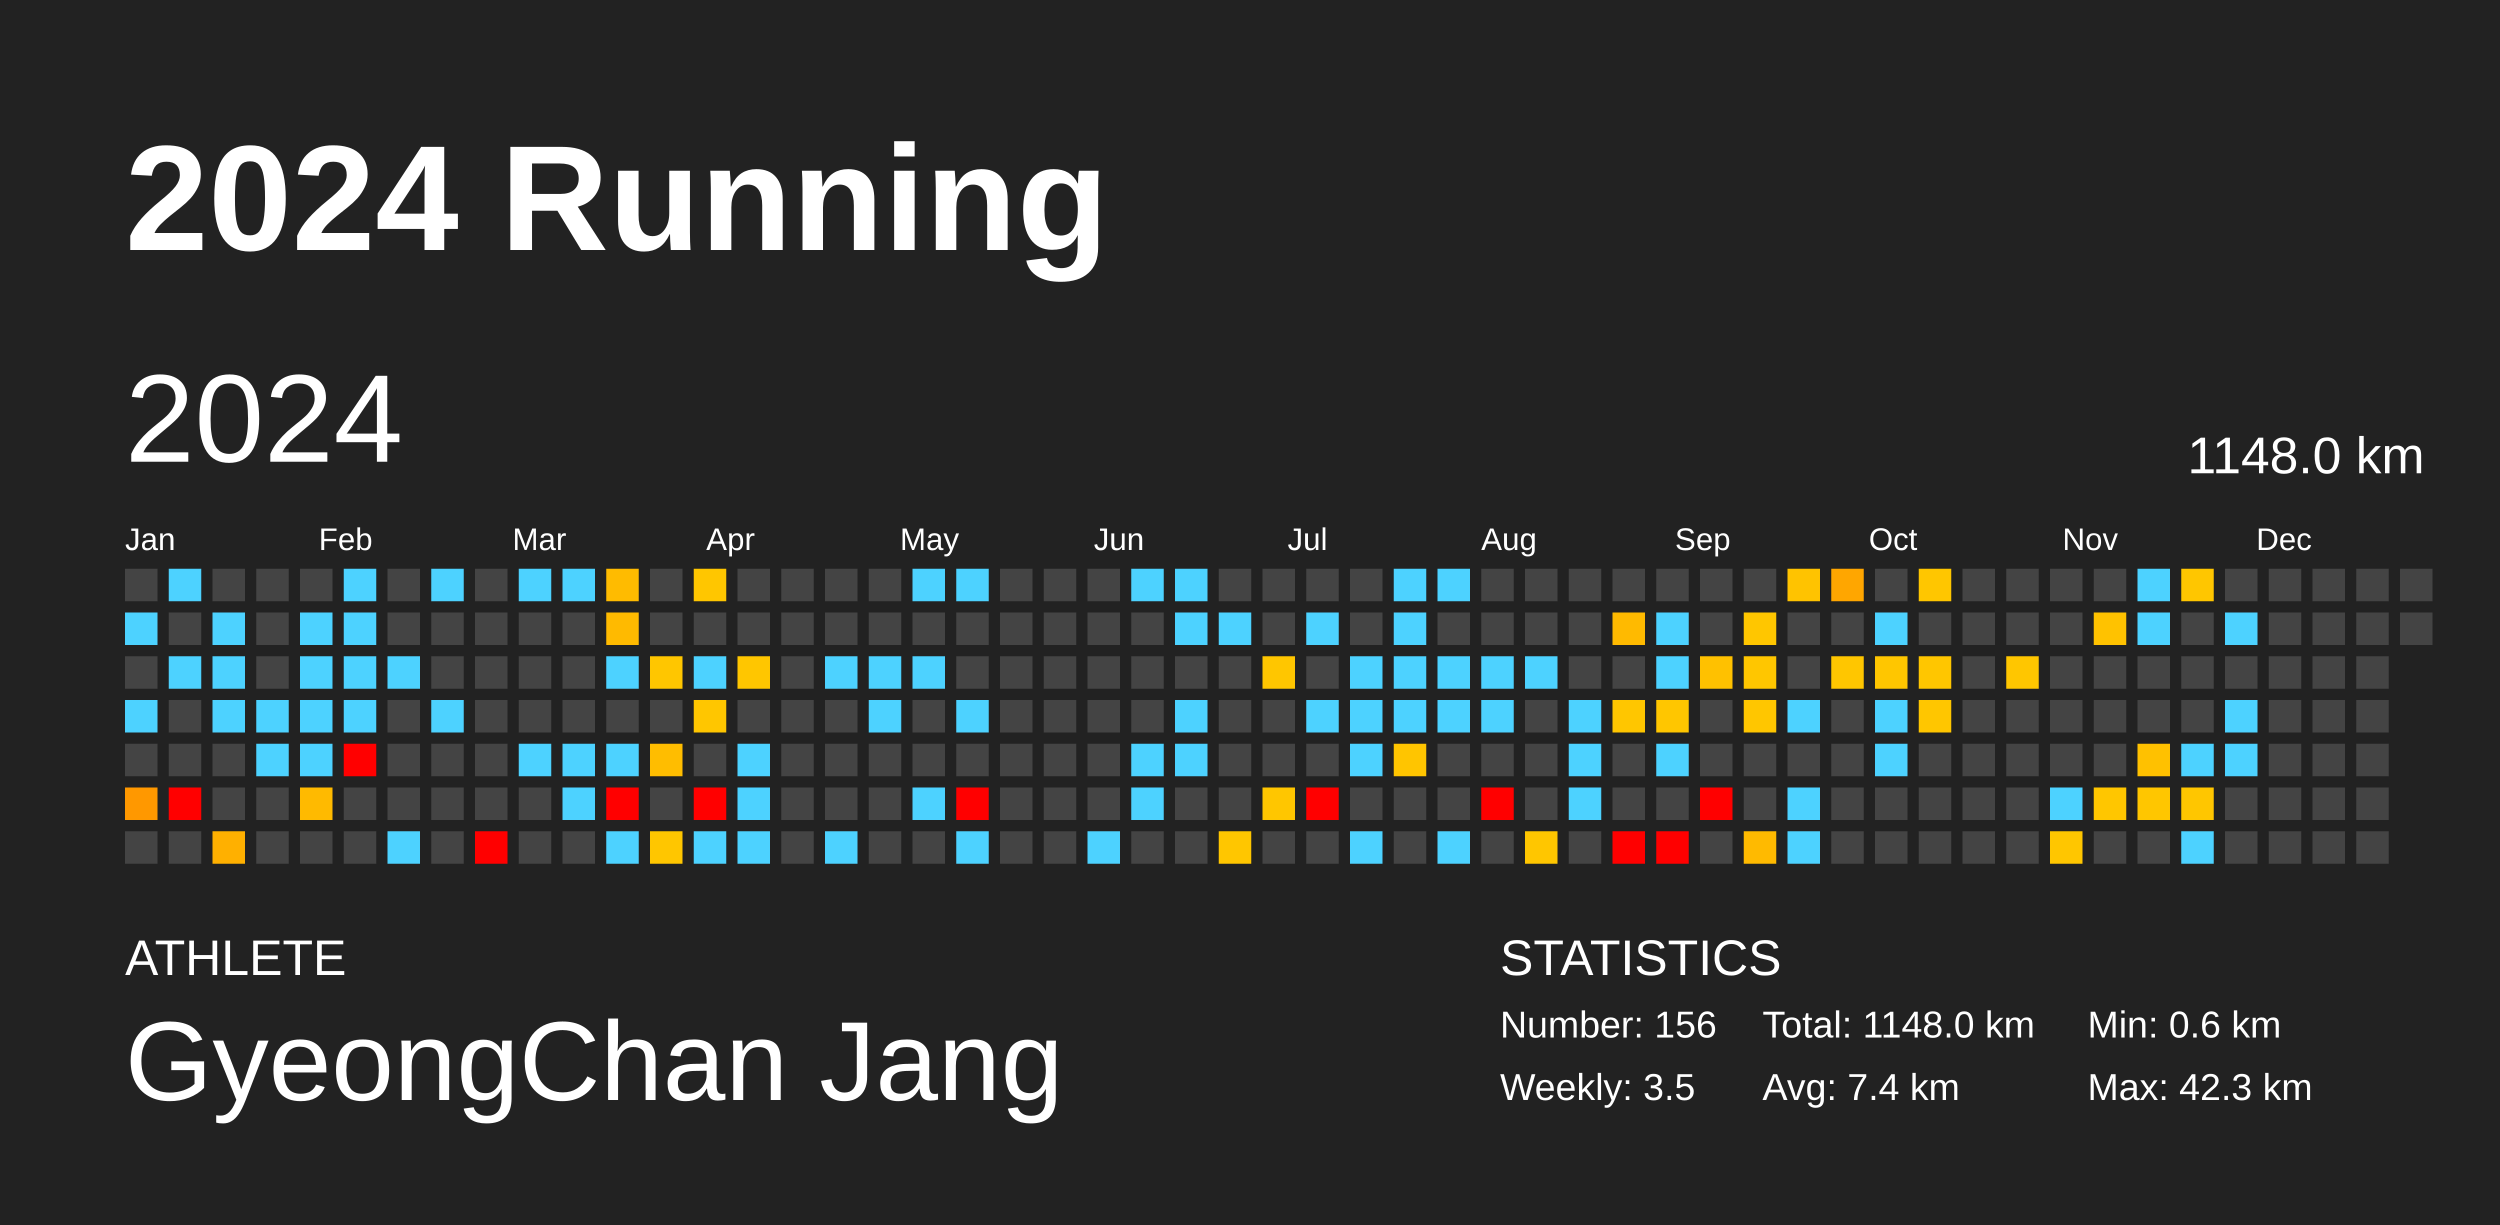
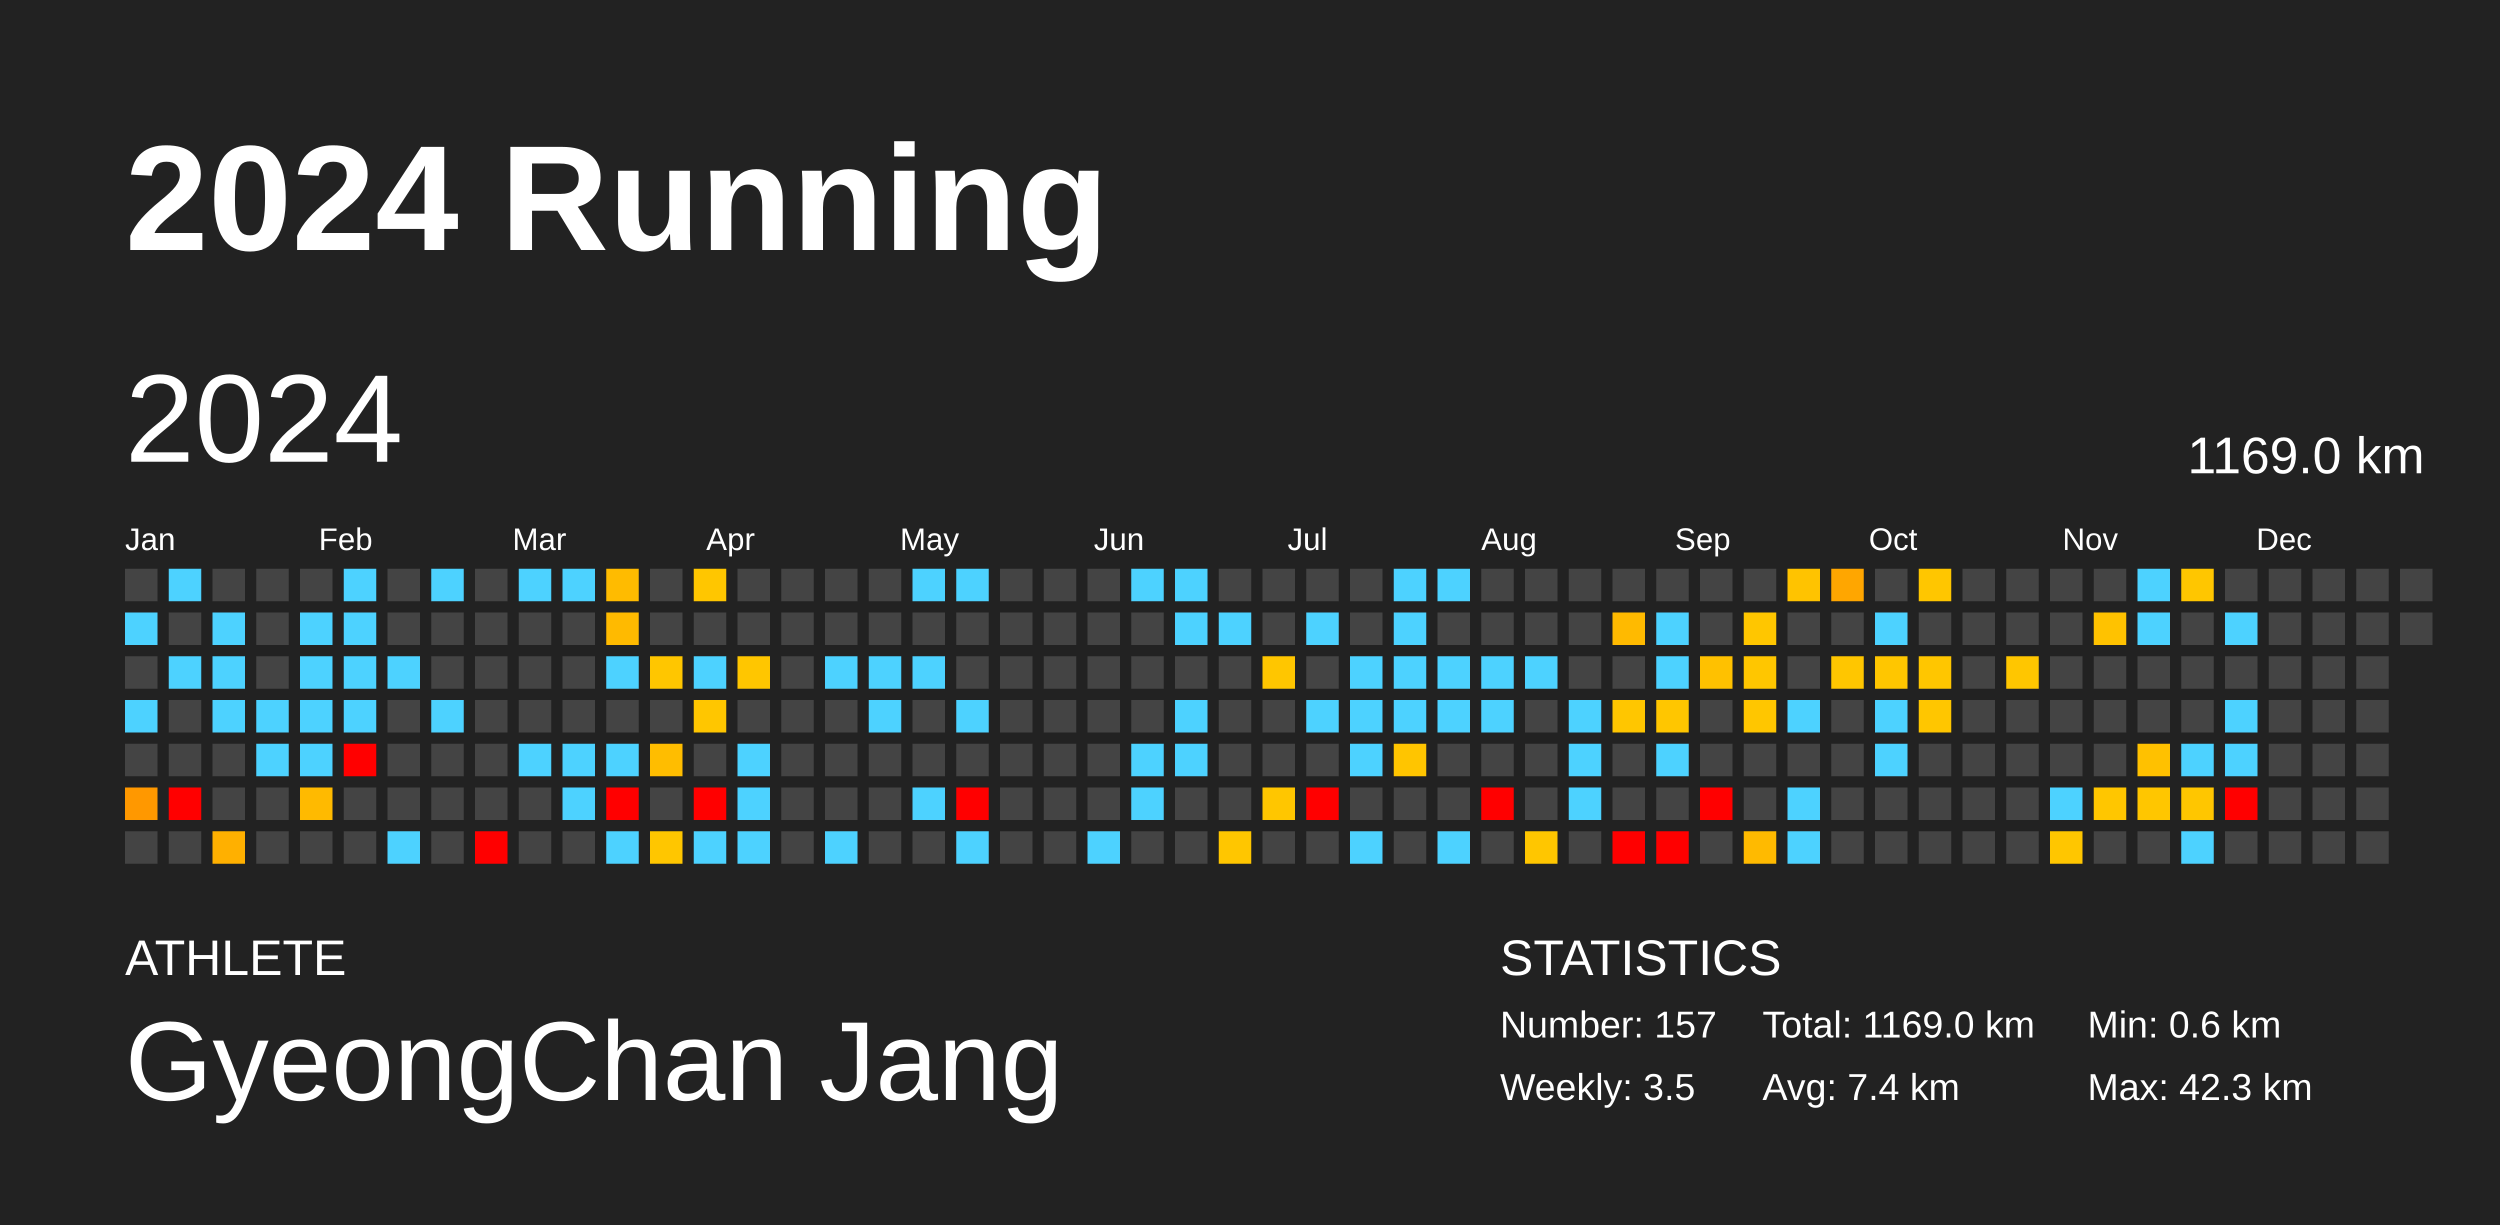
<svg xmlns="http://www.w3.org/2000/svg" baseProfile="full" height="98mm" version="1.1" viewBox="0,0,200,98" width="200mm">
  <defs />
  <rect fill="#222222" height="98" width="200" x="0" y="0" />
  <text fill="#FFFFFF" style="font-size:12px; font-family:Arial; font-weight:bold;" x="10" y="20">2024 Running</text>
  <text fill="#FFFFFF" style="font-size:4px; font-family:Arial" x="10" y="78">ATHLETE</text>
  <text fill="#FFFFFF" style="font-size:9px; font-family:Arial" x="10" y="88">GyeongChan Jang</text>
  <text fill="#FFFFFF" style="font-size:4px; font-family:Arial" x="120" y="78">STATISTICS</text>
-   <text fill="#FFFFFF" style="font-size:3px; font-family:Arial" x="120" y="83">Number: 156</text>
+   <text fill="#FFFFFF" style="font-size:3px; font-family:Arial" x="120" y="83">Number: 157</text>
  <text fill="#FFFFFF" style="font-size:3px; font-family:Arial" x="120" y="88">Weekly: 3.5</text>
-   <text fill="#FFFFFF" style="font-size:3px; font-family:Arial" x="141" y="83">Total: 1148.0 km</text>
+   <text fill="#FFFFFF" style="font-size:3px; font-family:Arial" x="141" y="83">Total: 1169.0 km</text>
  <text fill="#FFFFFF" style="font-size:3px; font-family:Arial" x="141" y="88">Avg: 7.4 km</text>
  <text fill="#FFFFFF" style="font-size:3px; font-family:Arial" x="167" y="83">Min: 0.6 km</text>
  <text fill="#FFFFFF" style="font-size:3px; font-family:Arial" x="167" y="88">Max: 42.3 km</text>
  <text dominant-baseline="hanging" fill="#FFFFFF" style="font-size:10.0px; font-family:Arial;" x="10" y="30">2024</text>
-   <text dominant-baseline="hanging" fill="#FFFFFF" style="font-size:4.125px; font-family:Arial;" x="175" y="35">1148.0 km</text>
+   <text dominant-baseline="hanging" fill="#FFFFFF" style="font-size:4.125px; font-family:Arial;" x="175" y="35">1169.0 km</text>
  <text fill="#FFFFFF" style="font-size:2.5px; font-family:Arial" x="10.0" y="44">Jan</text>
  <text fill="#FFFFFF" style="font-size:2.5px; font-family:Arial" x="25.5" y="44">Feb</text>
  <text fill="#FFFFFF" style="font-size:2.5px; font-family:Arial" x="41.0" y="44">Mar</text>
  <text fill="#FFFFFF" style="font-size:2.5px; font-family:Arial" x="56.5" y="44">Apr</text>
  <text fill="#FFFFFF" style="font-size:2.5px; font-family:Arial" x="72.0" y="44">May</text>
  <text fill="#FFFFFF" style="font-size:2.5px; font-family:Arial" x="87.5" y="44">Jun</text>
  <text fill="#FFFFFF" style="font-size:2.5px; font-family:Arial" x="103.0" y="44">Jul</text>
  <text fill="#FFFFFF" style="font-size:2.5px; font-family:Arial" x="118.5" y="44">Aug</text>
  <text fill="#FFFFFF" style="font-size:2.5px; font-family:Arial" x="134.0" y="44">Sep</text>
  <text fill="#FFFFFF" style="font-size:2.5px; font-family:Arial" x="149.5" y="44">Oct</text>
  <text fill="#FFFFFF" style="font-size:2.5px; font-family:Arial" x="165.0" y="44">Nov</text>
  <text fill="#FFFFFF" style="font-size:2.5px; font-family:Arial" x="180.5" y="44">Dec</text>
  <rect fill="#444444" height="2.6" width="2.6" x="10.0" y="45.5" />
  <rect fill="#4dd2ff" height="2.6" width="2.6" x="10.0" y="49.0" />
  <rect fill="#444444" height="2.6" width="2.6" x="10.0" y="52.5" />
  <rect fill="#4dd2ff" height="2.6" width="2.6" x="10.0" y="56.0" />
  <rect fill="#444444" height="2.6" width="2.6" x="10.0" y="59.5" />
  <rect fill="#ff9800" height="2.6" width="2.6" x="10.0" y="63.0" />
  <rect fill="#444444" height="2.6" width="2.6" x="10.0" y="66.5" />
  <rect fill="#4dd2ff" height="2.6" width="2.6" x="13.5" y="45.5" />
  <rect fill="#444444" height="2.6" width="2.6" x="13.5" y="49.0" />
  <rect fill="#4dd2ff" height="2.6" width="2.6" x="13.5" y="52.5" />
  <rect fill="#444444" height="2.6" width="2.6" x="13.5" y="56.0" />
  <rect fill="#444444" height="2.6" width="2.6" x="13.5" y="59.5" />
  <rect fill="red" height="2.6" width="2.6" x="13.5" y="63.0" />
  <rect fill="#444444" height="2.6" width="2.6" x="13.5" y="66.5" />
  <rect fill="#444444" height="2.6" width="2.6" x="17.0" y="45.5" />
  <rect fill="#4dd2ff" height="2.6" width="2.6" x="17.0" y="49.0" />
  <rect fill="#4dd2ff" height="2.6" width="2.6" x="17.0" y="52.5" />
  <rect fill="#4dd2ff" height="2.6" width="2.6" x="17.0" y="56.0" />
  <rect fill="#444444" height="2.6" width="2.6" x="17.0" y="59.5" />
  <rect fill="#444444" height="2.6" width="2.6" x="17.0" y="63.0" />
  <rect fill="#ffb000" height="2.6" width="2.6" x="17.0" y="66.5" />
  <rect fill="#444444" height="2.6" width="2.6" x="20.5" y="45.5" />
  <rect fill="#444444" height="2.6" width="2.6" x="20.5" y="49.0" />
  <rect fill="#444444" height="2.6" width="2.6" x="20.5" y="52.5" />
  <rect fill="#4dd2ff" height="2.6" width="2.6" x="20.5" y="56.0" />
  <rect fill="#4dd2ff" height="2.6" width="2.6" x="20.5" y="59.5" />
  <rect fill="#444444" height="2.6" width="2.6" x="20.5" y="63.0" />
  <rect fill="#444444" height="2.6" width="2.6" x="20.5" y="66.5" />
  <rect fill="#444444" height="2.6" width="2.6" x="24.0" y="45.5" />
  <rect fill="#4dd2ff" height="2.6" width="2.6" x="24.0" y="49.0" />
  <rect fill="#4dd2ff" height="2.6" width="2.6" x="24.0" y="52.5" />
  <rect fill="#4dd2ff" height="2.6" width="2.6" x="24.0" y="56.0" />
  <rect fill="#4dd2ff" height="2.6" width="2.6" x="24.0" y="59.5" />
  <rect fill="#ffba00" height="2.6" width="2.6" x="24.0" y="63.0" />
  <rect fill="#444444" height="2.6" width="2.6" x="24.0" y="66.5" />
  <rect fill="#4dd2ff" height="2.6" width="2.6" x="27.5" y="45.5" />
  <rect fill="#4dd2ff" height="2.6" width="2.6" x="27.5" y="49.0" />
  <rect fill="#4dd2ff" height="2.6" width="2.6" x="27.5" y="52.5" />
  <rect fill="#4dd2ff" height="2.6" width="2.6" x="27.5" y="56.0" />
  <rect fill="red" height="2.6" width="2.6" x="27.5" y="59.5" />
  <rect fill="#444444" height="2.6" width="2.6" x="27.5" y="63.0" />
  <rect fill="#444444" height="2.6" width="2.6" x="27.5" y="66.5" />
  <rect fill="#444444" height="2.6" width="2.6" x="31.0" y="45.5" />
  <rect fill="#444444" height="2.6" width="2.6" x="31.0" y="49.0" />
  <rect fill="#4dd2ff" height="2.6" width="2.6" x="31.0" y="52.5" />
  <rect fill="#444444" height="2.6" width="2.6" x="31.0" y="56.0" />
  <rect fill="#444444" height="2.6" width="2.6" x="31.0" y="59.5" />
  <rect fill="#444444" height="2.6" width="2.6" x="31.0" y="63.0" />
  <rect fill="#4dd2ff" height="2.6" width="2.6" x="31.0" y="66.5" />
  <rect fill="#4dd2ff" height="2.6" width="2.6" x="34.5" y="45.5" />
  <rect fill="#444444" height="2.6" width="2.6" x="34.5" y="49.0" />
  <rect fill="#444444" height="2.6" width="2.6" x="34.5" y="52.5" />
  <rect fill="#4dd2ff" height="2.6" width="2.6" x="34.5" y="56.0" />
  <rect fill="#444444" height="2.6" width="2.6" x="34.5" y="59.5" />
  <rect fill="#444444" height="2.6" width="2.6" x="34.5" y="63.0" />
  <rect fill="#444444" height="2.6" width="2.6" x="34.5" y="66.5" />
  <rect fill="#444444" height="2.6" width="2.6" x="38.0" y="45.5" />
  <rect fill="#444444" height="2.6" width="2.6" x="38.0" y="49.0" />
  <rect fill="#444444" height="2.6" width="2.6" x="38.0" y="52.5" />
  <rect fill="#444444" height="2.6" width="2.6" x="38.0" y="56.0" />
  <rect fill="#444444" height="2.6" width="2.6" x="38.0" y="59.5" />
  <rect fill="#444444" height="2.6" width="2.6" x="38.0" y="63.0" />
  <rect fill="red" height="2.6" width="2.6" x="38.0" y="66.5" />
  <rect fill="#4dd2ff" height="2.6" width="2.6" x="41.5" y="45.5" />
  <rect fill="#444444" height="2.6" width="2.6" x="41.5" y="49.0" />
  <rect fill="#444444" height="2.6" width="2.6" x="41.5" y="52.5" />
  <rect fill="#444444" height="2.6" width="2.6" x="41.5" y="56.0" />
  <rect fill="#4dd2ff" height="2.6" width="2.6" x="41.5" y="59.5" />
  <rect fill="#444444" height="2.6" width="2.6" x="41.5" y="63.0" />
  <rect fill="#444444" height="2.6" width="2.6" x="41.5" y="66.5" />
  <rect fill="#4dd2ff" height="2.6" width="2.6" x="45.0" y="45.5" />
  <rect fill="#444444" height="2.6" width="2.6" x="45.0" y="49.0" />
  <rect fill="#444444" height="2.6" width="2.6" x="45.0" y="52.5" />
  <rect fill="#444444" height="2.6" width="2.6" x="45.0" y="56.0" />
  <rect fill="#4dd2ff" height="2.6" width="2.6" x="45.0" y="59.5" />
  <rect fill="#4dd2ff" height="2.6" width="2.6" x="45.0" y="63.0" />
  <rect fill="#444444" height="2.6" width="2.6" x="45.0" y="66.5" />
  <rect fill="#ffbb00" height="2.6" width="2.6" x="48.5" y="45.5" />
  <rect fill="#ffba00" height="2.6" width="2.6" x="48.5" y="49.0" />
  <rect fill="#4dd2ff" height="2.6" width="2.6" x="48.5" y="52.5" />
  <rect fill="#444444" height="2.6" width="2.6" x="48.5" y="56.0" />
  <rect fill="#4dd2ff" height="2.6" width="2.6" x="48.5" y="59.5" />
  <rect fill="red" height="2.6" width="2.6" x="48.5" y="63.0" />
  <rect fill="#4dd2ff" height="2.6" width="2.6" x="48.5" y="66.5" />
  <rect fill="#444444" height="2.6" width="2.6" x="52.0" y="45.5" />
  <rect fill="#444444" height="2.6" width="2.6" x="52.0" y="49.0" />
  <rect fill="#ffc600" height="2.6" width="2.6" x="52.0" y="52.5" />
  <rect fill="#444444" height="2.6" width="2.6" x="52.0" y="56.0" />
  <rect fill="#ffbd00" height="2.6" width="2.6" x="52.0" y="59.5" />
  <rect fill="#444444" height="2.6" width="2.6" x="52.0" y="63.0" />
  <rect fill="#ffc600" height="2.6" width="2.6" x="52.0" y="66.5" />
  <rect fill="#ffc600" height="2.6" width="2.6" x="55.5" y="45.5" />
  <rect fill="#444444" height="2.6" width="2.6" x="55.5" y="49.0" />
  <rect fill="#4dd2ff" height="2.6" width="2.6" x="55.5" y="52.5" />
  <rect fill="#ffc600" height="2.6" width="2.6" x="55.5" y="56.0" />
  <rect fill="#444444" height="2.6" width="2.6" x="55.5" y="59.5" />
  <rect fill="red" height="2.6" width="2.6" x="55.5" y="63.0" />
  <rect fill="#4dd2ff" height="2.6" width="2.6" x="55.5" y="66.5" />
  <rect fill="#444444" height="2.6" width="2.6" x="59.0" y="45.5" />
  <rect fill="#444444" height="2.6" width="2.6" x="59.0" y="49.0" />
  <rect fill="#ffc600" height="2.6" width="2.6" x="59.0" y="52.5" />
  <rect fill="#444444" height="2.6" width="2.6" x="59.0" y="56.0" />
  <rect fill="#4dd2ff" height="2.6" width="2.6" x="59.0" y="59.5" />
  <rect fill="#4dd2ff" height="2.6" width="2.6" x="59.0" y="63.0" />
  <rect fill="#4dd2ff" height="2.6" width="2.6" x="59.0" y="66.5" />
  <rect fill="#444444" height="2.6" width="2.6" x="62.5" y="45.5" />
  <rect fill="#444444" height="2.6" width="2.6" x="62.5" y="49.0" />
  <rect fill="#444444" height="2.6" width="2.6" x="62.5" y="52.5" />
  <rect fill="#444444" height="2.6" width="2.6" x="62.5" y="56.0" />
  <rect fill="#444444" height="2.6" width="2.6" x="62.5" y="59.5" />
  <rect fill="#444444" height="2.6" width="2.6" x="62.5" y="63.0" />
  <rect fill="#444444" height="2.6" width="2.6" x="62.5" y="66.5" />
  <rect fill="#444444" height="2.6" width="2.6" x="66.0" y="45.5" />
  <rect fill="#444444" height="2.6" width="2.6" x="66.0" y="49.0" />
  <rect fill="#4dd2ff" height="2.6" width="2.6" x="66.0" y="52.5" />
  <rect fill="#444444" height="2.6" width="2.6" x="66.0" y="56.0" />
  <rect fill="#444444" height="2.6" width="2.6" x="66.0" y="59.5" />
  <rect fill="#444444" height="2.6" width="2.6" x="66.0" y="63.0" />
  <rect fill="#4dd2ff" height="2.6" width="2.6" x="66.0" y="66.5" />
  <rect fill="#444444" height="2.6" width="2.6" x="69.5" y="45.5" />
  <rect fill="#444444" height="2.6" width="2.6" x="69.5" y="49.0" />
  <rect fill="#4dd2ff" height="2.6" width="2.6" x="69.5" y="52.5" />
  <rect fill="#4dd2ff" height="2.6" width="2.6" x="69.5" y="56.0" />
  <rect fill="#444444" height="2.6" width="2.6" x="69.5" y="59.5" />
  <rect fill="#444444" height="2.6" width="2.6" x="69.5" y="63.0" />
  <rect fill="#444444" height="2.6" width="2.6" x="69.5" y="66.5" />
  <rect fill="#4dd2ff" height="2.6" width="2.6" x="73.0" y="45.5" />
  <rect fill="#444444" height="2.6" width="2.6" x="73.0" y="49.0" />
  <rect fill="#4dd2ff" height="2.6" width="2.6" x="73.0" y="52.5" />
  <rect fill="#444444" height="2.6" width="2.6" x="73.0" y="56.0" />
  <rect fill="#444444" height="2.6" width="2.6" x="73.0" y="59.5" />
  <rect fill="#4dd2ff" height="2.6" width="2.6" x="73.0" y="63.0" />
  <rect fill="#444444" height="2.6" width="2.6" x="73.0" y="66.5" />
  <rect fill="#4dd2ff" height="2.6" width="2.6" x="76.5" y="45.5" />
  <rect fill="#444444" height="2.6" width="2.6" x="76.5" y="49.0" />
  <rect fill="#444444" height="2.6" width="2.6" x="76.5" y="52.5" />
  <rect fill="#4dd2ff" height="2.6" width="2.6" x="76.5" y="56.0" />
  <rect fill="#444444" height="2.6" width="2.6" x="76.5" y="59.5" />
  <rect fill="red" height="2.6" width="2.6" x="76.5" y="63.0" />
  <rect fill="#4dd2ff" height="2.6" width="2.6" x="76.5" y="66.5" />
  <rect fill="#444444" height="2.6" width="2.6" x="80.0" y="45.5" />
  <rect fill="#444444" height="2.6" width="2.6" x="80.0" y="49.0" />
  <rect fill="#444444" height="2.6" width="2.6" x="80.0" y="52.5" />
  <rect fill="#444444" height="2.6" width="2.6" x="80.0" y="56.0" />
  <rect fill="#444444" height="2.6" width="2.6" x="80.0" y="59.5" />
  <rect fill="#444444" height="2.6" width="2.6" x="80.0" y="63.0" />
  <rect fill="#444444" height="2.6" width="2.6" x="80.0" y="66.5" />
  <rect fill="#444444" height="2.6" width="2.6" x="83.5" y="45.5" />
  <rect fill="#444444" height="2.6" width="2.6" x="83.5" y="49.0" />
  <rect fill="#444444" height="2.6" width="2.6" x="83.5" y="52.5" />
  <rect fill="#444444" height="2.6" width="2.6" x="83.5" y="56.0" />
  <rect fill="#444444" height="2.6" width="2.6" x="83.5" y="59.5" />
  <rect fill="#444444" height="2.6" width="2.6" x="83.5" y="63.0" />
  <rect fill="#444444" height="2.6" width="2.6" x="83.5" y="66.5" />
  <rect fill="#444444" height="2.6" width="2.6" x="87.0" y="45.5" />
  <rect fill="#444444" height="2.6" width="2.6" x="87.0" y="49.0" />
  <rect fill="#444444" height="2.6" width="2.6" x="87.0" y="52.5" />
  <rect fill="#444444" height="2.6" width="2.6" x="87.0" y="56.0" />
  <rect fill="#444444" height="2.6" width="2.6" x="87.0" y="59.5" />
  <rect fill="#444444" height="2.6" width="2.6" x="87.0" y="63.0" />
  <rect fill="#4dd2ff" height="2.6" width="2.6" x="87.0" y="66.5" />
  <rect fill="#4dd2ff" height="2.6" width="2.6" x="90.5" y="45.5" />
  <rect fill="#444444" height="2.6" width="2.6" x="90.5" y="49.0" />
  <rect fill="#444444" height="2.6" width="2.6" x="90.5" y="52.5" />
  <rect fill="#444444" height="2.6" width="2.6" x="90.5" y="56.0" />
  <rect fill="#4dd2ff" height="2.6" width="2.6" x="90.5" y="59.5" />
  <rect fill="#4dd2ff" height="2.6" width="2.6" x="90.5" y="63.0" />
  <rect fill="#444444" height="2.6" width="2.6" x="90.5" y="66.5" />
  <rect fill="#4dd2ff" height="2.6" width="2.6" x="94.0" y="45.5" />
  <rect fill="#4dd2ff" height="2.6" width="2.6" x="94.0" y="49.0" />
  <rect fill="#444444" height="2.6" width="2.6" x="94.0" y="52.5" />
  <rect fill="#4dd2ff" height="2.6" width="2.6" x="94.0" y="56.0" />
  <rect fill="#4dd2ff" height="2.6" width="2.6" x="94.0" y="59.5" />
  <rect fill="#444444" height="2.6" width="2.6" x="94.0" y="63.0" />
  <rect fill="#444444" height="2.6" width="2.6" x="94.0" y="66.5" />
  <rect fill="#444444" height="2.6" width="2.6" x="97.5" y="45.5" />
  <rect fill="#4dd2ff" height="2.6" width="2.6" x="97.5" y="49.0" />
  <rect fill="#444444" height="2.6" width="2.6" x="97.5" y="52.5" />
  <rect fill="#444444" height="2.6" width="2.6" x="97.5" y="56.0" />
  <rect fill="#444444" height="2.6" width="2.6" x="97.5" y="59.5" />
  <rect fill="#444444" height="2.6" width="2.6" x="97.5" y="63.0" />
  <rect fill="#ffc600" height="2.6" width="2.6" x="97.5" y="66.5" />
  <rect fill="#444444" height="2.6" width="2.6" x="101.0" y="45.5" />
  <rect fill="#444444" height="2.6" width="2.6" x="101.0" y="49.0" />
  <rect fill="#ffc600" height="2.6" width="2.6" x="101.0" y="52.5" />
  <rect fill="#444444" height="2.6" width="2.6" x="101.0" y="56.0" />
  <rect fill="#444444" height="2.6" width="2.6" x="101.0" y="59.5" />
  <rect fill="#ffc600" height="2.6" width="2.6" x="101.0" y="63.0" />
  <rect fill="#444444" height="2.6" width="2.6" x="101.0" y="66.5" />
  <rect fill="#444444" height="2.6" width="2.6" x="104.5" y="45.5" />
  <rect fill="#4dd2ff" height="2.6" width="2.6" x="104.5" y="49.0" />
  <rect fill="#444444" height="2.6" width="2.6" x="104.5" y="52.5" />
  <rect fill="#4dd2ff" height="2.6" width="2.6" x="104.5" y="56.0" />
  <rect fill="#444444" height="2.6" width="2.6" x="104.5" y="59.5" />
  <rect fill="red" height="2.6" width="2.6" x="104.5" y="63.0" />
  <rect fill="#444444" height="2.6" width="2.6" x="104.5" y="66.5" />
  <rect fill="#444444" height="2.6" width="2.6" x="108.0" y="45.5" />
  <rect fill="#444444" height="2.6" width="2.6" x="108.0" y="49.0" />
  <rect fill="#4dd2ff" height="2.6" width="2.6" x="108.0" y="52.5" />
  <rect fill="#4dd2ff" height="2.6" width="2.6" x="108.0" y="56.0" />
  <rect fill="#4dd2ff" height="2.6" width="2.6" x="108.0" y="59.5" />
  <rect fill="#444444" height="2.6" width="2.6" x="108.0" y="63.0" />
  <rect fill="#4dd2ff" height="2.6" width="2.6" x="108.0" y="66.5" />
  <rect fill="#4dd2ff" height="2.6" width="2.6" x="111.5" y="45.5" />
  <rect fill="#4dd2ff" height="2.6" width="2.6" x="111.5" y="49.0" />
  <rect fill="#4dd2ff" height="2.6" width="2.6" x="111.5" y="52.5" />
  <rect fill="#4dd2ff" height="2.6" width="2.6" x="111.5" y="56.0" />
  <rect fill="#ffc500" height="2.6" width="2.6" x="111.5" y="59.5" />
  <rect fill="#444444" height="2.6" width="2.6" x="111.5" y="63.0" />
  <rect fill="#444444" height="2.6" width="2.6" x="111.5" y="66.5" />
  <rect fill="#4dd2ff" height="2.6" width="2.6" x="115.0" y="45.5" />
  <rect fill="#444444" height="2.6" width="2.6" x="115.0" y="49.0" />
  <rect fill="#4dd2ff" height="2.6" width="2.6" x="115.0" y="52.5" />
  <rect fill="#4dd2ff" height="2.6" width="2.6" x="115.0" y="56.0" />
  <rect fill="#444444" height="2.6" width="2.6" x="115.0" y="59.5" />
  <rect fill="#444444" height="2.6" width="2.6" x="115.0" y="63.0" />
  <rect fill="#4dd2ff" height="2.6" width="2.6" x="115.0" y="66.5" />
  <rect fill="#444444" height="2.6" width="2.6" x="118.5" y="45.5" />
  <rect fill="#444444" height="2.6" width="2.6" x="118.5" y="49.0" />
  <rect fill="#4dd2ff" height="2.6" width="2.6" x="118.5" y="52.5" />
  <rect fill="#4dd2ff" height="2.6" width="2.6" x="118.5" y="56.0" />
  <rect fill="#444444" height="2.6" width="2.6" x="118.5" y="59.5" />
  <rect fill="red" height="2.6" width="2.6" x="118.5" y="63.0" />
  <rect fill="#444444" height="2.6" width="2.6" x="118.5" y="66.5" />
  <rect fill="#444444" height="2.6" width="2.6" x="122.0" y="45.5" />
  <rect fill="#444444" height="2.6" width="2.6" x="122.0" y="49.0" />
  <rect fill="#4dd2ff" height="2.6" width="2.6" x="122.0" y="52.5" />
  <rect fill="#444444" height="2.6" width="2.6" x="122.0" y="56.0" />
  <rect fill="#444444" height="2.6" width="2.6" x="122.0" y="59.5" />
  <rect fill="#444444" height="2.6" width="2.6" x="122.0" y="63.0" />
  <rect fill="#ffc600" height="2.6" width="2.6" x="122.0" y="66.5" />
  <rect fill="#444444" height="2.6" width="2.6" x="125.5" y="45.5" />
  <rect fill="#444444" height="2.6" width="2.6" x="125.5" y="49.0" />
  <rect fill="#444444" height="2.6" width="2.6" x="125.5" y="52.5" />
  <rect fill="#4dd2ff" height="2.6" width="2.6" x="125.5" y="56.0" />
  <rect fill="#4dd2ff" height="2.6" width="2.6" x="125.5" y="59.5" />
  <rect fill="#4dd2ff" height="2.6" width="2.6" x="125.5" y="63.0" />
  <rect fill="#444444" height="2.6" width="2.6" x="125.5" y="66.5" />
  <rect fill="#444444" height="2.6" width="2.6" x="129.0" y="45.5" />
  <rect fill="#ffba00" height="2.6" width="2.6" x="129.0" y="49.0" />
  <rect fill="#444444" height="2.6" width="2.6" x="129.0" y="52.5" />
  <rect fill="#ffc600" height="2.6" width="2.6" x="129.0" y="56.0" />
  <rect fill="#444444" height="2.6" width="2.6" x="129.0" y="59.5" />
  <rect fill="#444444" height="2.6" width="2.6" x="129.0" y="63.0" />
  <rect fill="red" height="2.6" width="2.6" x="129.0" y="66.5" />
  <rect fill="#444444" height="2.6" width="2.6" x="132.5" y="45.5" />
  <rect fill="#4dd2ff" height="2.6" width="2.6" x="132.5" y="49.0" />
  <rect fill="#4dd2ff" height="2.6" width="2.6" x="132.5" y="52.5" />
  <rect fill="#ffc600" height="2.6" width="2.6" x="132.5" y="56.0" />
  <rect fill="#4dd2ff" height="2.6" width="2.6" x="132.5" y="59.5" />
  <rect fill="#444444" height="2.6" width="2.6" x="132.5" y="63.0" />
  <rect fill="red" height="2.6" width="2.6" x="132.5" y="66.5" />
  <rect fill="#444444" height="2.6" width="2.6" x="136.0" y="45.5" />
  <rect fill="#444444" height="2.6" width="2.6" x="136.0" y="49.0" />
  <rect fill="#ffc100" height="2.6" width="2.6" x="136.0" y="52.5" />
  <rect fill="#444444" height="2.6" width="2.6" x="136.0" y="56.0" />
  <rect fill="#444444" height="2.6" width="2.6" x="136.0" y="59.5" />
  <rect fill="red" height="2.6" width="2.6" x="136.0" y="63.0" />
  <rect fill="#444444" height="2.6" width="2.6" x="136.0" y="66.5" />
  <rect fill="#444444" height="2.6" width="2.6" x="139.5" y="45.5" />
  <rect fill="#ffc600" height="2.6" width="2.6" x="139.5" y="49.0" />
  <rect fill="#ffc600" height="2.6" width="2.6" x="139.5" y="52.5" />
  <rect fill="#ffc600" height="2.6" width="2.6" x="139.5" y="56.0" />
  <rect fill="#444444" height="2.6" width="2.6" x="139.5" y="59.5" />
  <rect fill="#444444" height="2.6" width="2.6" x="139.5" y="63.0" />
  <rect fill="#ffba00" height="2.6" width="2.6" x="139.5" y="66.5" />
  <rect fill="#ffc300" height="2.6" width="2.6" x="143.0" y="45.5" />
  <rect fill="#444444" height="2.6" width="2.6" x="143.0" y="49.0" />
  <rect fill="#444444" height="2.6" width="2.6" x="143.0" y="52.5" />
  <rect fill="#4dd2ff" height="2.6" width="2.6" x="143.0" y="56.0" />
  <rect fill="#444444" height="2.6" width="2.6" x="143.0" y="59.5" />
  <rect fill="#4dd2ff" height="2.6" width="2.6" x="143.0" y="63.0" />
  <rect fill="#4dd2ff" height="2.6" width="2.6" x="143.0" y="66.5" />
  <rect fill="#ffa600" height="2.6" width="2.6" x="146.5" y="45.5" />
  <rect fill="#444444" height="2.6" width="2.6" x="146.5" y="49.0" />
  <rect fill="#ffc600" height="2.6" width="2.6" x="146.5" y="52.5" />
  <rect fill="#444444" height="2.6" width="2.6" x="146.5" y="56.0" />
  <rect fill="#444444" height="2.6" width="2.6" x="146.5" y="59.5" />
  <rect fill="#444444" height="2.6" width="2.6" x="146.5" y="63.0" />
  <rect fill="#444444" height="2.6" width="2.6" x="146.5" y="66.5" />
  <rect fill="#444444" height="2.6" width="2.6" x="150.0" y="45.5" />
  <rect fill="#4dd2ff" height="2.6" width="2.6" x="150.0" y="49.0" />
  <rect fill="#ffc600" height="2.6" width="2.6" x="150.0" y="52.5" />
  <rect fill="#4dd2ff" height="2.6" width="2.6" x="150.0" y="56.0" />
  <rect fill="#4dd2ff" height="2.6" width="2.6" x="150.0" y="59.5" />
  <rect fill="#444444" height="2.6" width="2.6" x="150.0" y="63.0" />
  <rect fill="#444444" height="2.6" width="2.6" x="150.0" y="66.5" />
  <rect fill="#ffc600" height="2.6" width="2.6" x="153.5" y="45.5" />
  <rect fill="#444444" height="2.6" width="2.6" x="153.5" y="49.0" />
  <rect fill="#ffc600" height="2.6" width="2.6" x="153.5" y="52.5" />
  <rect fill="#ffc600" height="2.6" width="2.6" x="153.5" y="56.0" />
  <rect fill="#444444" height="2.6" width="2.6" x="153.5" y="59.5" />
  <rect fill="#444444" height="2.6" width="2.6" x="153.5" y="63.0" />
  <rect fill="#444444" height="2.6" width="2.6" x="153.5" y="66.5" />
  <rect fill="#444444" height="2.6" width="2.6" x="157.0" y="45.5" />
  <rect fill="#444444" height="2.6" width="2.6" x="157.0" y="49.0" />
  <rect fill="#444444" height="2.6" width="2.6" x="157.0" y="52.5" />
  <rect fill="#444444" height="2.6" width="2.6" x="157.0" y="56.0" />
  <rect fill="#444444" height="2.6" width="2.6" x="157.0" y="59.5" />
  <rect fill="#444444" height="2.6" width="2.6" x="157.0" y="63.0" />
  <rect fill="#444444" height="2.6" width="2.6" x="157.0" y="66.5" />
  <rect fill="#444444" height="2.6" width="2.6" x="160.5" y="45.5" />
  <rect fill="#444444" height="2.6" width="2.6" x="160.5" y="49.0" />
  <rect fill="#ffc600" height="2.6" width="2.6" x="160.5" y="52.5" />
  <rect fill="#444444" height="2.6" width="2.6" x="160.5" y="56.0" />
  <rect fill="#444444" height="2.6" width="2.6" x="160.5" y="59.5" />
  <rect fill="#444444" height="2.6" width="2.6" x="160.5" y="63.0" />
  <rect fill="#444444" height="2.6" width="2.6" x="160.5" y="66.5" />
  <rect fill="#444444" height="2.6" width="2.6" x="164.0" y="45.5" />
  <rect fill="#444444" height="2.6" width="2.6" x="164.0" y="49.0" />
  <rect fill="#444444" height="2.6" width="2.6" x="164.0" y="52.5" />
  <rect fill="#444444" height="2.6" width="2.6" x="164.0" y="56.0" />
  <rect fill="#444444" height="2.6" width="2.6" x="164.0" y="59.5" />
  <rect fill="#4dd2ff" height="2.6" width="2.6" x="164.0" y="63.0" />
  <rect fill="#ffc600" height="2.6" width="2.6" x="164.0" y="66.5" />
  <rect fill="#444444" height="2.6" width="2.6" x="167.5" y="45.5" />
  <rect fill="#ffc200" height="2.6" width="2.6" x="167.5" y="49.0" />
  <rect fill="#444444" height="2.6" width="2.6" x="167.5" y="52.5" />
  <rect fill="#444444" height="2.6" width="2.6" x="167.5" y="56.0" />
  <rect fill="#444444" height="2.6" width="2.6" x="167.5" y="59.5" />
  <rect fill="#ffc600" height="2.6" width="2.6" x="167.5" y="63.0" />
  <rect fill="#444444" height="2.6" width="2.6" x="167.5" y="66.5" />
  <rect fill="#4dd2ff" height="2.6" width="2.6" x="171.0" y="45.5" />
  <rect fill="#4dd2ff" height="2.6" width="2.6" x="171.0" y="49.0" />
  <rect fill="#444444" height="2.6" width="2.6" x="171.0" y="52.5" />
  <rect fill="#444444" height="2.6" width="2.6" x="171.0" y="56.0" />
  <rect fill="#ffc100" height="2.6" width="2.6" x="171.0" y="59.5" />
  <rect fill="#ffc600" height="2.6" width="2.6" x="171.0" y="63.0" />
  <rect fill="#444444" height="2.6" width="2.6" x="171.0" y="66.5" />
  <rect fill="#ffc600" height="2.6" width="2.6" x="174.5" y="45.5" />
  <rect fill="#444444" height="2.6" width="2.6" x="174.5" y="49.0" />
  <rect fill="#444444" height="2.6" width="2.6" x="174.5" y="52.5" />
  <rect fill="#444444" height="2.6" width="2.6" x="174.5" y="56.0" />
  <rect fill="#4dd2ff" height="2.6" width="2.6" x="174.5" y="59.5" />
  <rect fill="#ffc600" height="2.6" width="2.6" x="174.5" y="63.0" />
  <rect fill="#4dd2ff" height="2.6" width="2.6" x="174.5" y="66.5" />
  <rect fill="#444444" height="2.6" width="2.6" x="178.0" y="45.5" />
  <rect fill="#4dd2ff" height="2.6" width="2.6" x="178.0" y="49.0" />
  <rect fill="#444444" height="2.6" width="2.6" x="178.0" y="52.5" />
  <rect fill="#4dd2ff" height="2.6" width="2.6" x="178.0" y="56.0" />
  <rect fill="#4dd2ff" height="2.6" width="2.6" x="178.0" y="59.5" />
-   <rect fill="#444444" height="2.6" width="2.6" x="178.0" y="63.0" />
+   <rect fill="red" height="2.6" width="2.6" x="178.0" y="63.0" />
  <rect fill="#444444" height="2.6" width="2.6" x="178.0" y="66.5" />
  <rect fill="#444444" height="2.6" width="2.6" x="181.5" y="45.5" />
  <rect fill="#444444" height="2.6" width="2.6" x="181.5" y="49.0" />
  <rect fill="#444444" height="2.6" width="2.6" x="181.5" y="52.5" />
  <rect fill="#444444" height="2.6" width="2.6" x="181.5" y="56.0" />
  <rect fill="#444444" height="2.6" width="2.6" x="181.5" y="59.5" />
  <rect fill="#444444" height="2.6" width="2.6" x="181.5" y="63.0" />
  <rect fill="#444444" height="2.6" width="2.6" x="181.5" y="66.5" />
  <rect fill="#444444" height="2.6" width="2.6" x="185.0" y="45.5" />
  <rect fill="#444444" height="2.6" width="2.6" x="185.0" y="49.0" />
  <rect fill="#444444" height="2.6" width="2.6" x="185.0" y="52.5" />
  <rect fill="#444444" height="2.6" width="2.6" x="185.0" y="56.0" />
  <rect fill="#444444" height="2.6" width="2.6" x="185.0" y="59.5" />
  <rect fill="#444444" height="2.6" width="2.6" x="185.0" y="63.0" />
  <rect fill="#444444" height="2.6" width="2.6" x="185.0" y="66.5" />
  <rect fill="#444444" height="2.6" width="2.6" x="188.5" y="45.5" />
  <rect fill="#444444" height="2.6" width="2.6" x="188.5" y="49.0" />
  <rect fill="#444444" height="2.6" width="2.6" x="188.5" y="52.5" />
  <rect fill="#444444" height="2.6" width="2.6" x="188.5" y="56.0" />
  <rect fill="#444444" height="2.6" width="2.6" x="188.5" y="59.5" />
  <rect fill="#444444" height="2.6" width="2.6" x="188.5" y="63.0" />
  <rect fill="#444444" height="2.6" width="2.6" x="188.5" y="66.5" />
  <rect fill="#444444" height="2.6" width="2.6" x="192.0" y="45.5" />
  <rect fill="#444444" height="2.6" width="2.6" x="192.0" y="49.0" />
</svg>
